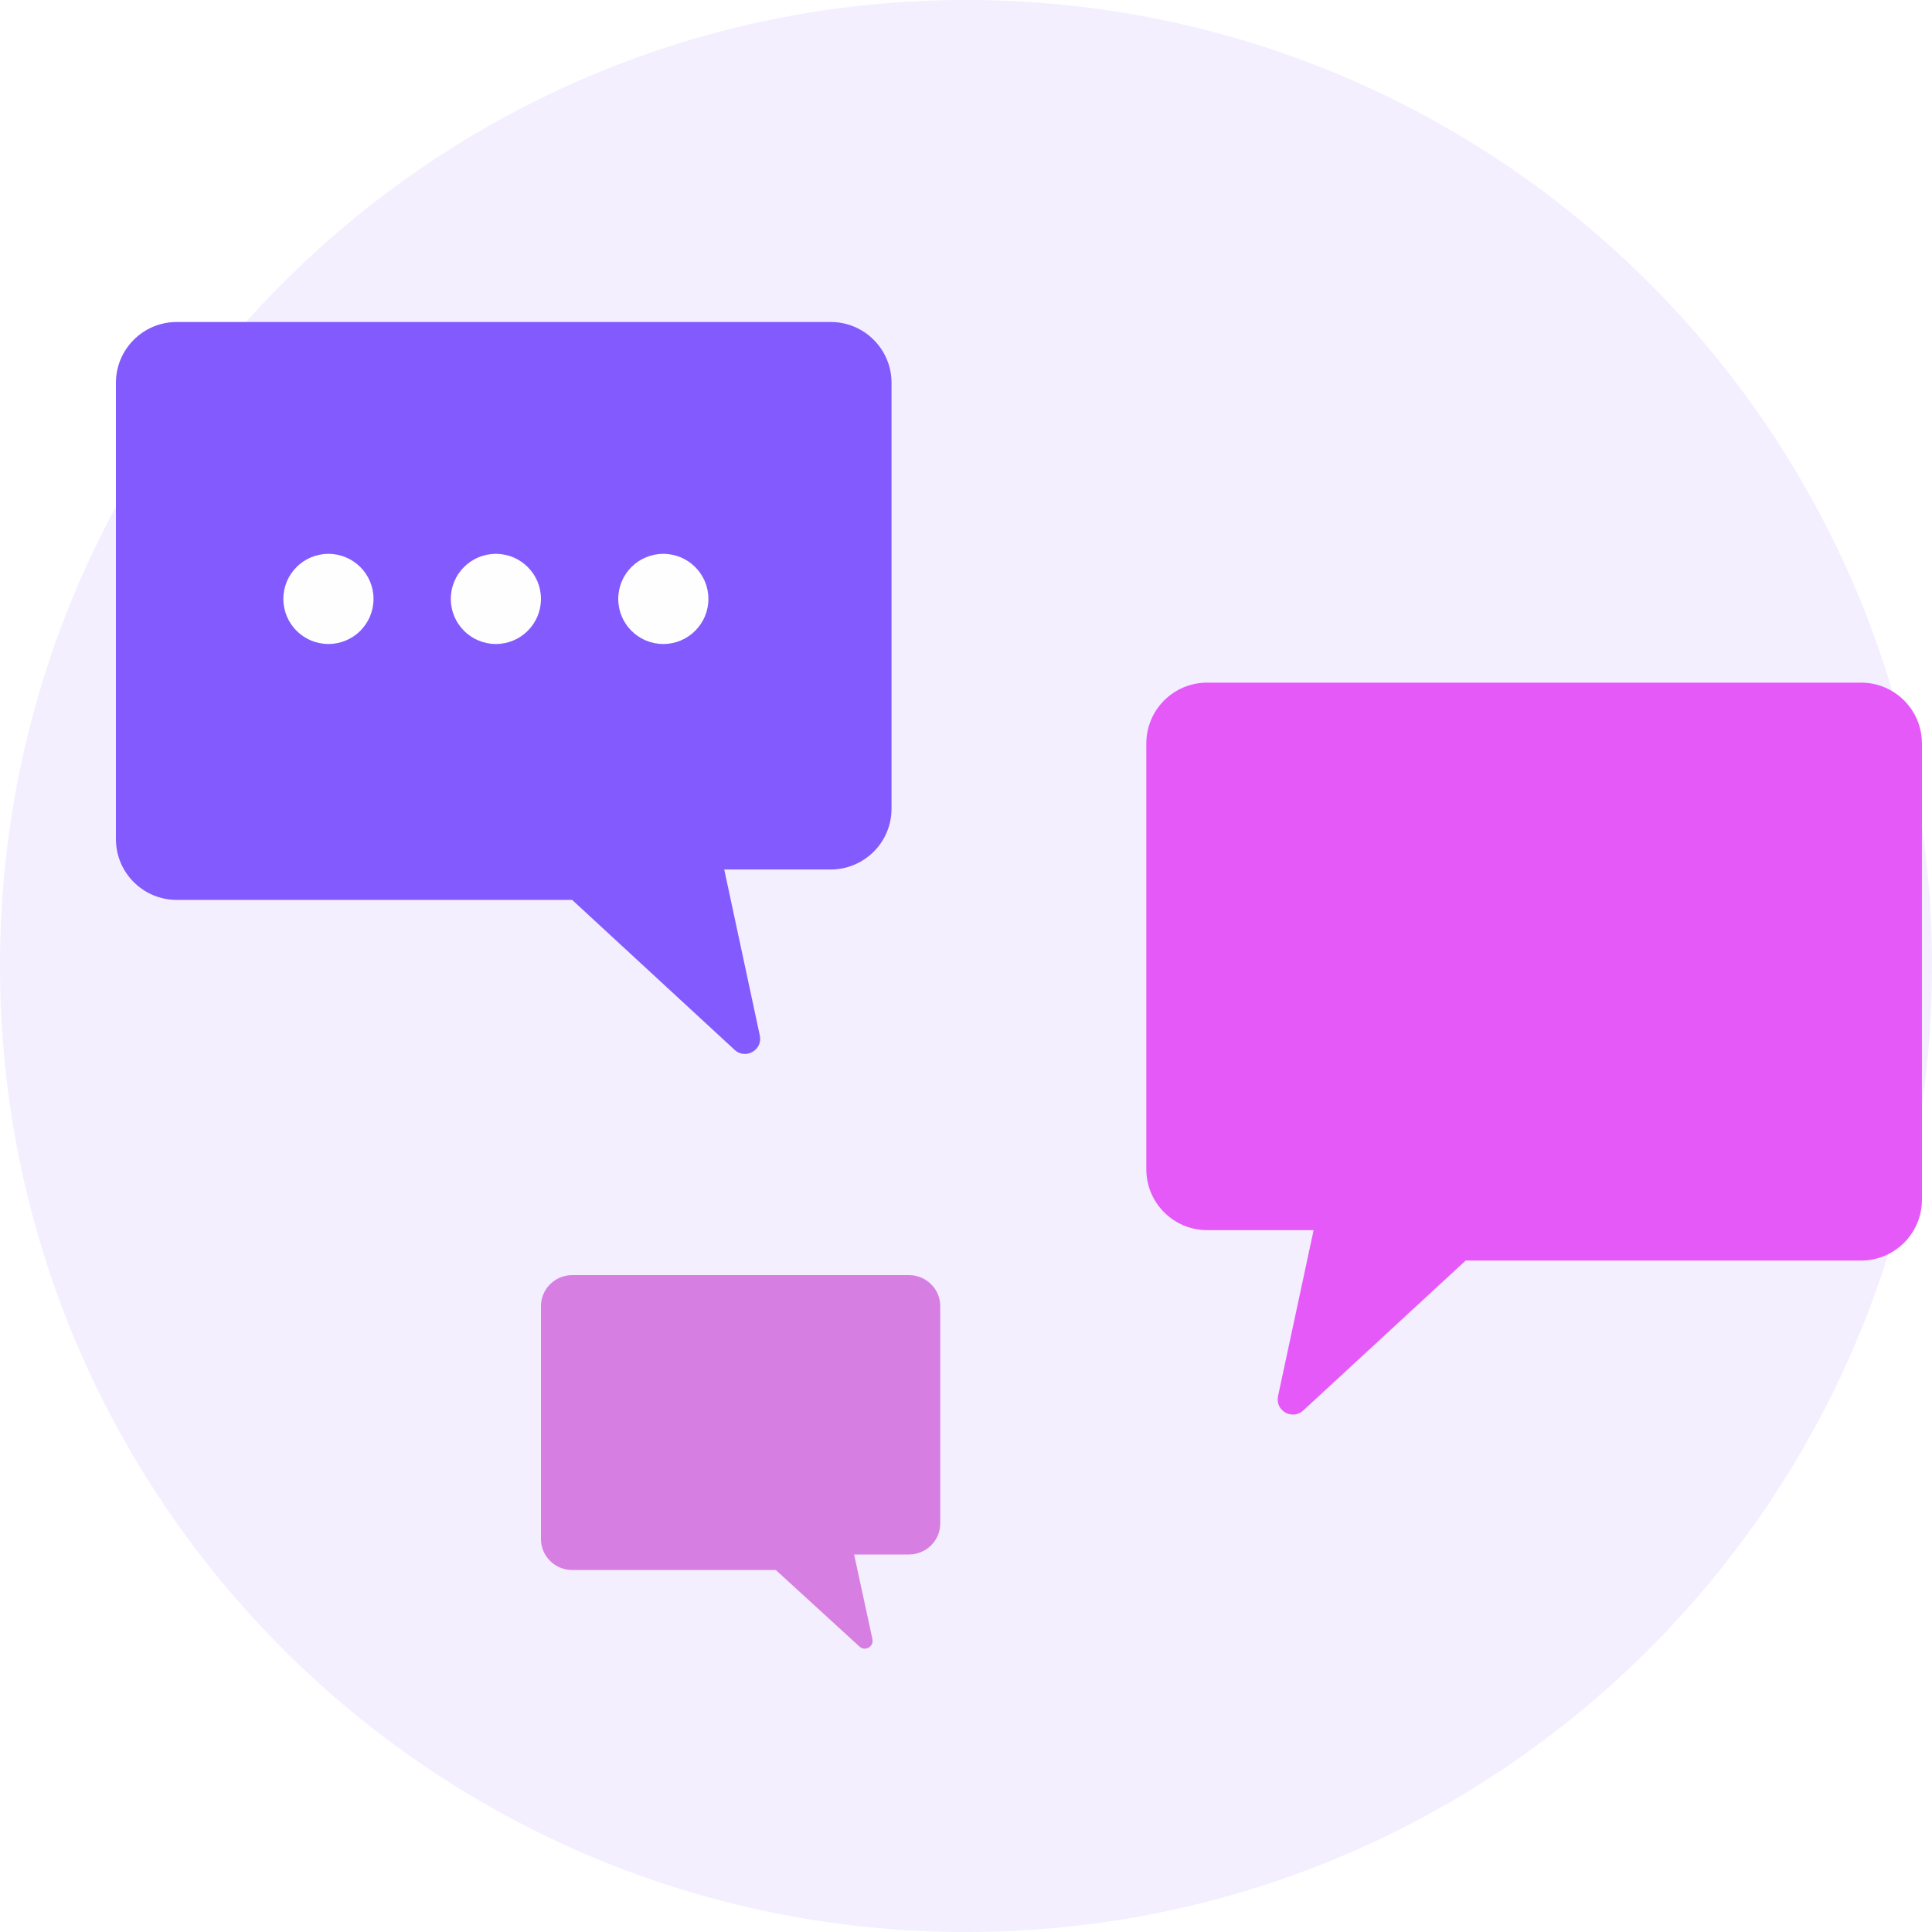
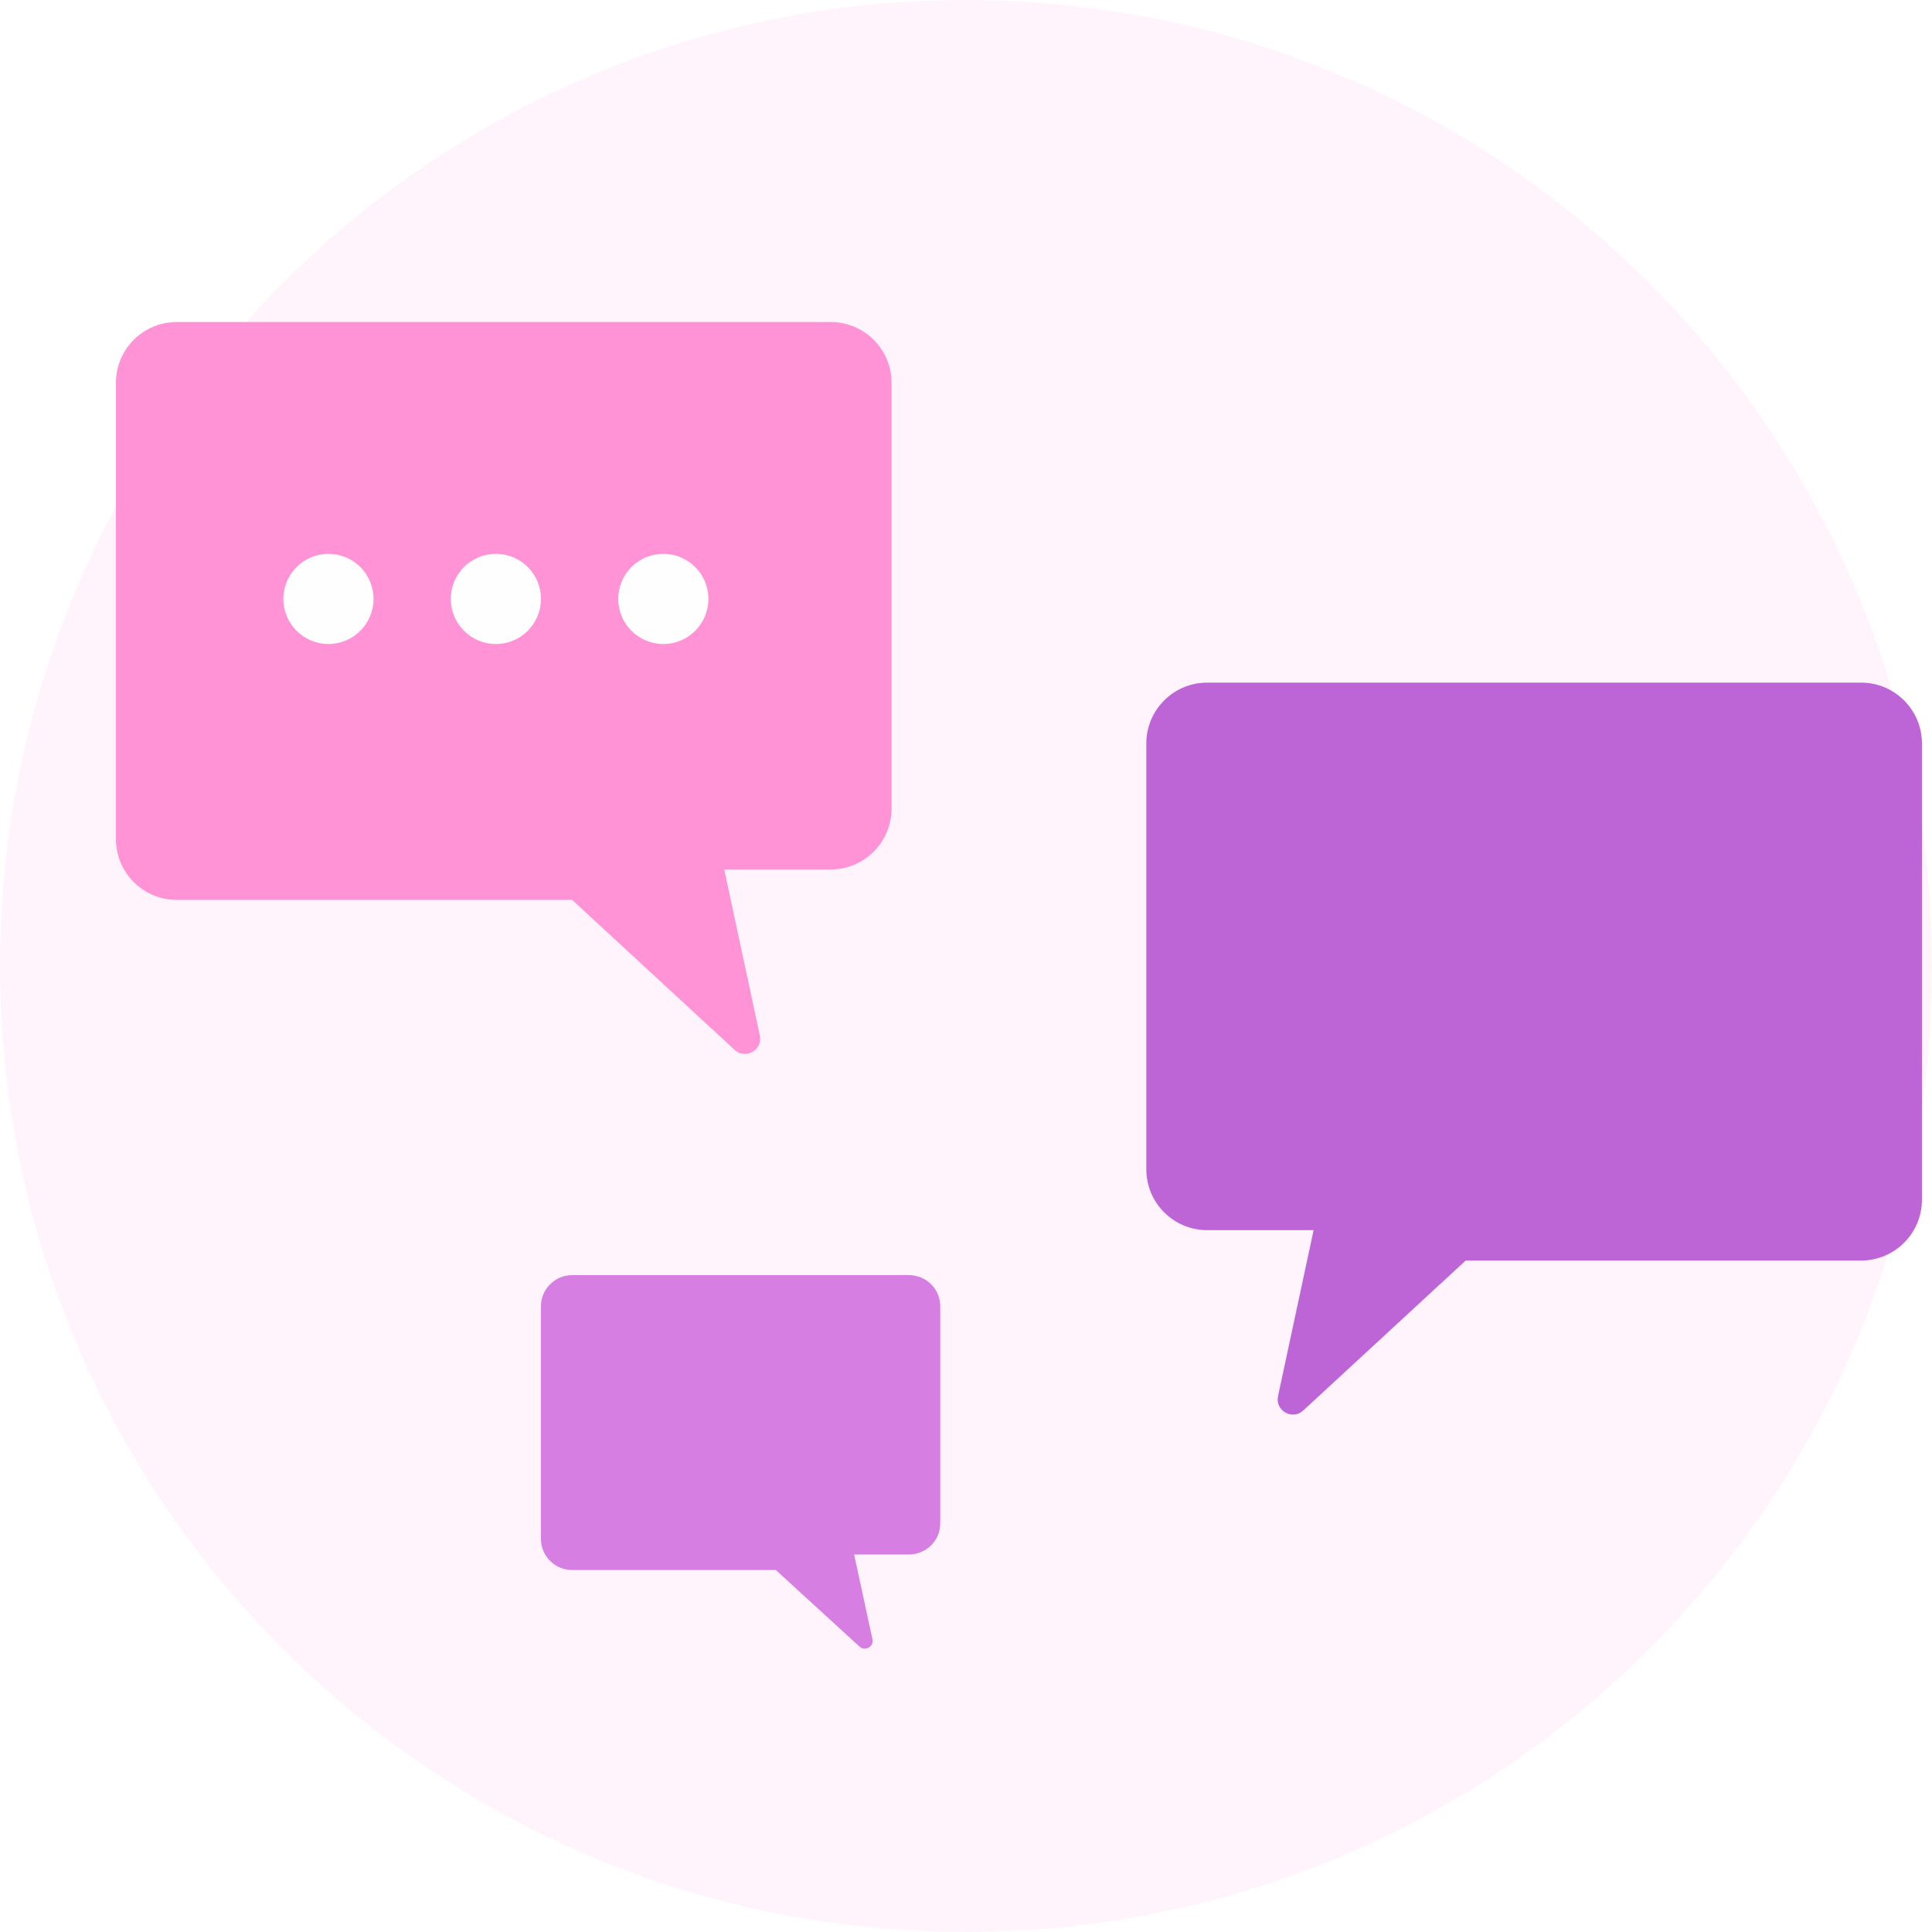
<svg xmlns="http://www.w3.org/2000/svg" width="150" height="150" viewBox="0 0 150 150" fill="none">
-   <circle opacity="0.1" cx="75" cy="75" r="75" fill="#835AFD" />
-   <path d="M9 29.723V62.784V65.145C9 67.753 11.114 69.868 13.723 69.868H44.422L57.036 81.512C57.883 82.293 59.233 81.523 58.992 80.397L56.23 67.507H64.495C67.103 67.507 69.218 65.392 69.218 62.784V29.723C69.218 27.114 67.103 25 64.495 25H13.723C11.114 25 9 27.114 9 29.723Z" fill="#835AFD" />
-   <path d="M149.218 57.723V90.784V93.145C149.218 95.753 147.103 97.868 144.495 97.868H113.795L101.181 109.512C100.335 110.293 98.984 109.524 99.226 108.397L101.988 95.507H93.723C91.115 95.507 89 93.392 89 90.784V57.723C89 55.114 91.115 53 93.723 53H144.495C147.103 53 149.218 55.114 149.218 57.723Z" fill="#E559F9" />
+   <circle opacity="0.1" cx="75" cy="75" r="75" fill="#FF93D6" />
+   <path d="M9 29.723V62.784V65.145C9 67.753 11.114 69.868 13.723 69.868H44.422L57.036 81.512C57.883 82.293 59.233 81.523 58.992 80.397L56.23 67.507H64.495C67.103 67.507 69.218 65.392 69.218 62.784V29.723C69.218 27.114 67.103 25 64.495 25H13.723C11.114 25 9 27.114 9 29.723Z" fill="#FF93D6" />
+   <path d="M149.218 57.723V90.784V93.145C149.218 95.753 147.103 97.868 144.495 97.868H113.795L101.181 109.512C100.335 110.293 98.984 109.524 99.226 108.397L101.988 95.507H93.723C91.115 95.507 89 93.392 89 90.784V57.723C89 55.114 91.115 53 93.723 53H144.495C147.103 53 149.218 55.114 149.218 57.723Z" fill="#BD64D6" />
  <path d="M42 101.41V118.281V119.486C42 120.817 43.089 121.896 44.431 121.896H60.235L66.729 127.838C67.165 128.237 67.86 127.844 67.736 127.269L66.314 120.691H70.569C71.911 120.691 73 119.612 73 118.281V101.41C73 100.079 71.911 99 70.569 99H44.431C43.089 99 42 100.079 42 101.41Z" fill="#D67EE2" />
  <circle cx="25.5" cy="46.5" r="3.5" fill="#FEFEFE" />
  <circle cx="38.5" cy="46.5" r="3.5" fill="#FEFEFE" />
  <circle cx="51.5" cy="46.5" r="3.5" fill="#FEFEFE" />
</svg>
